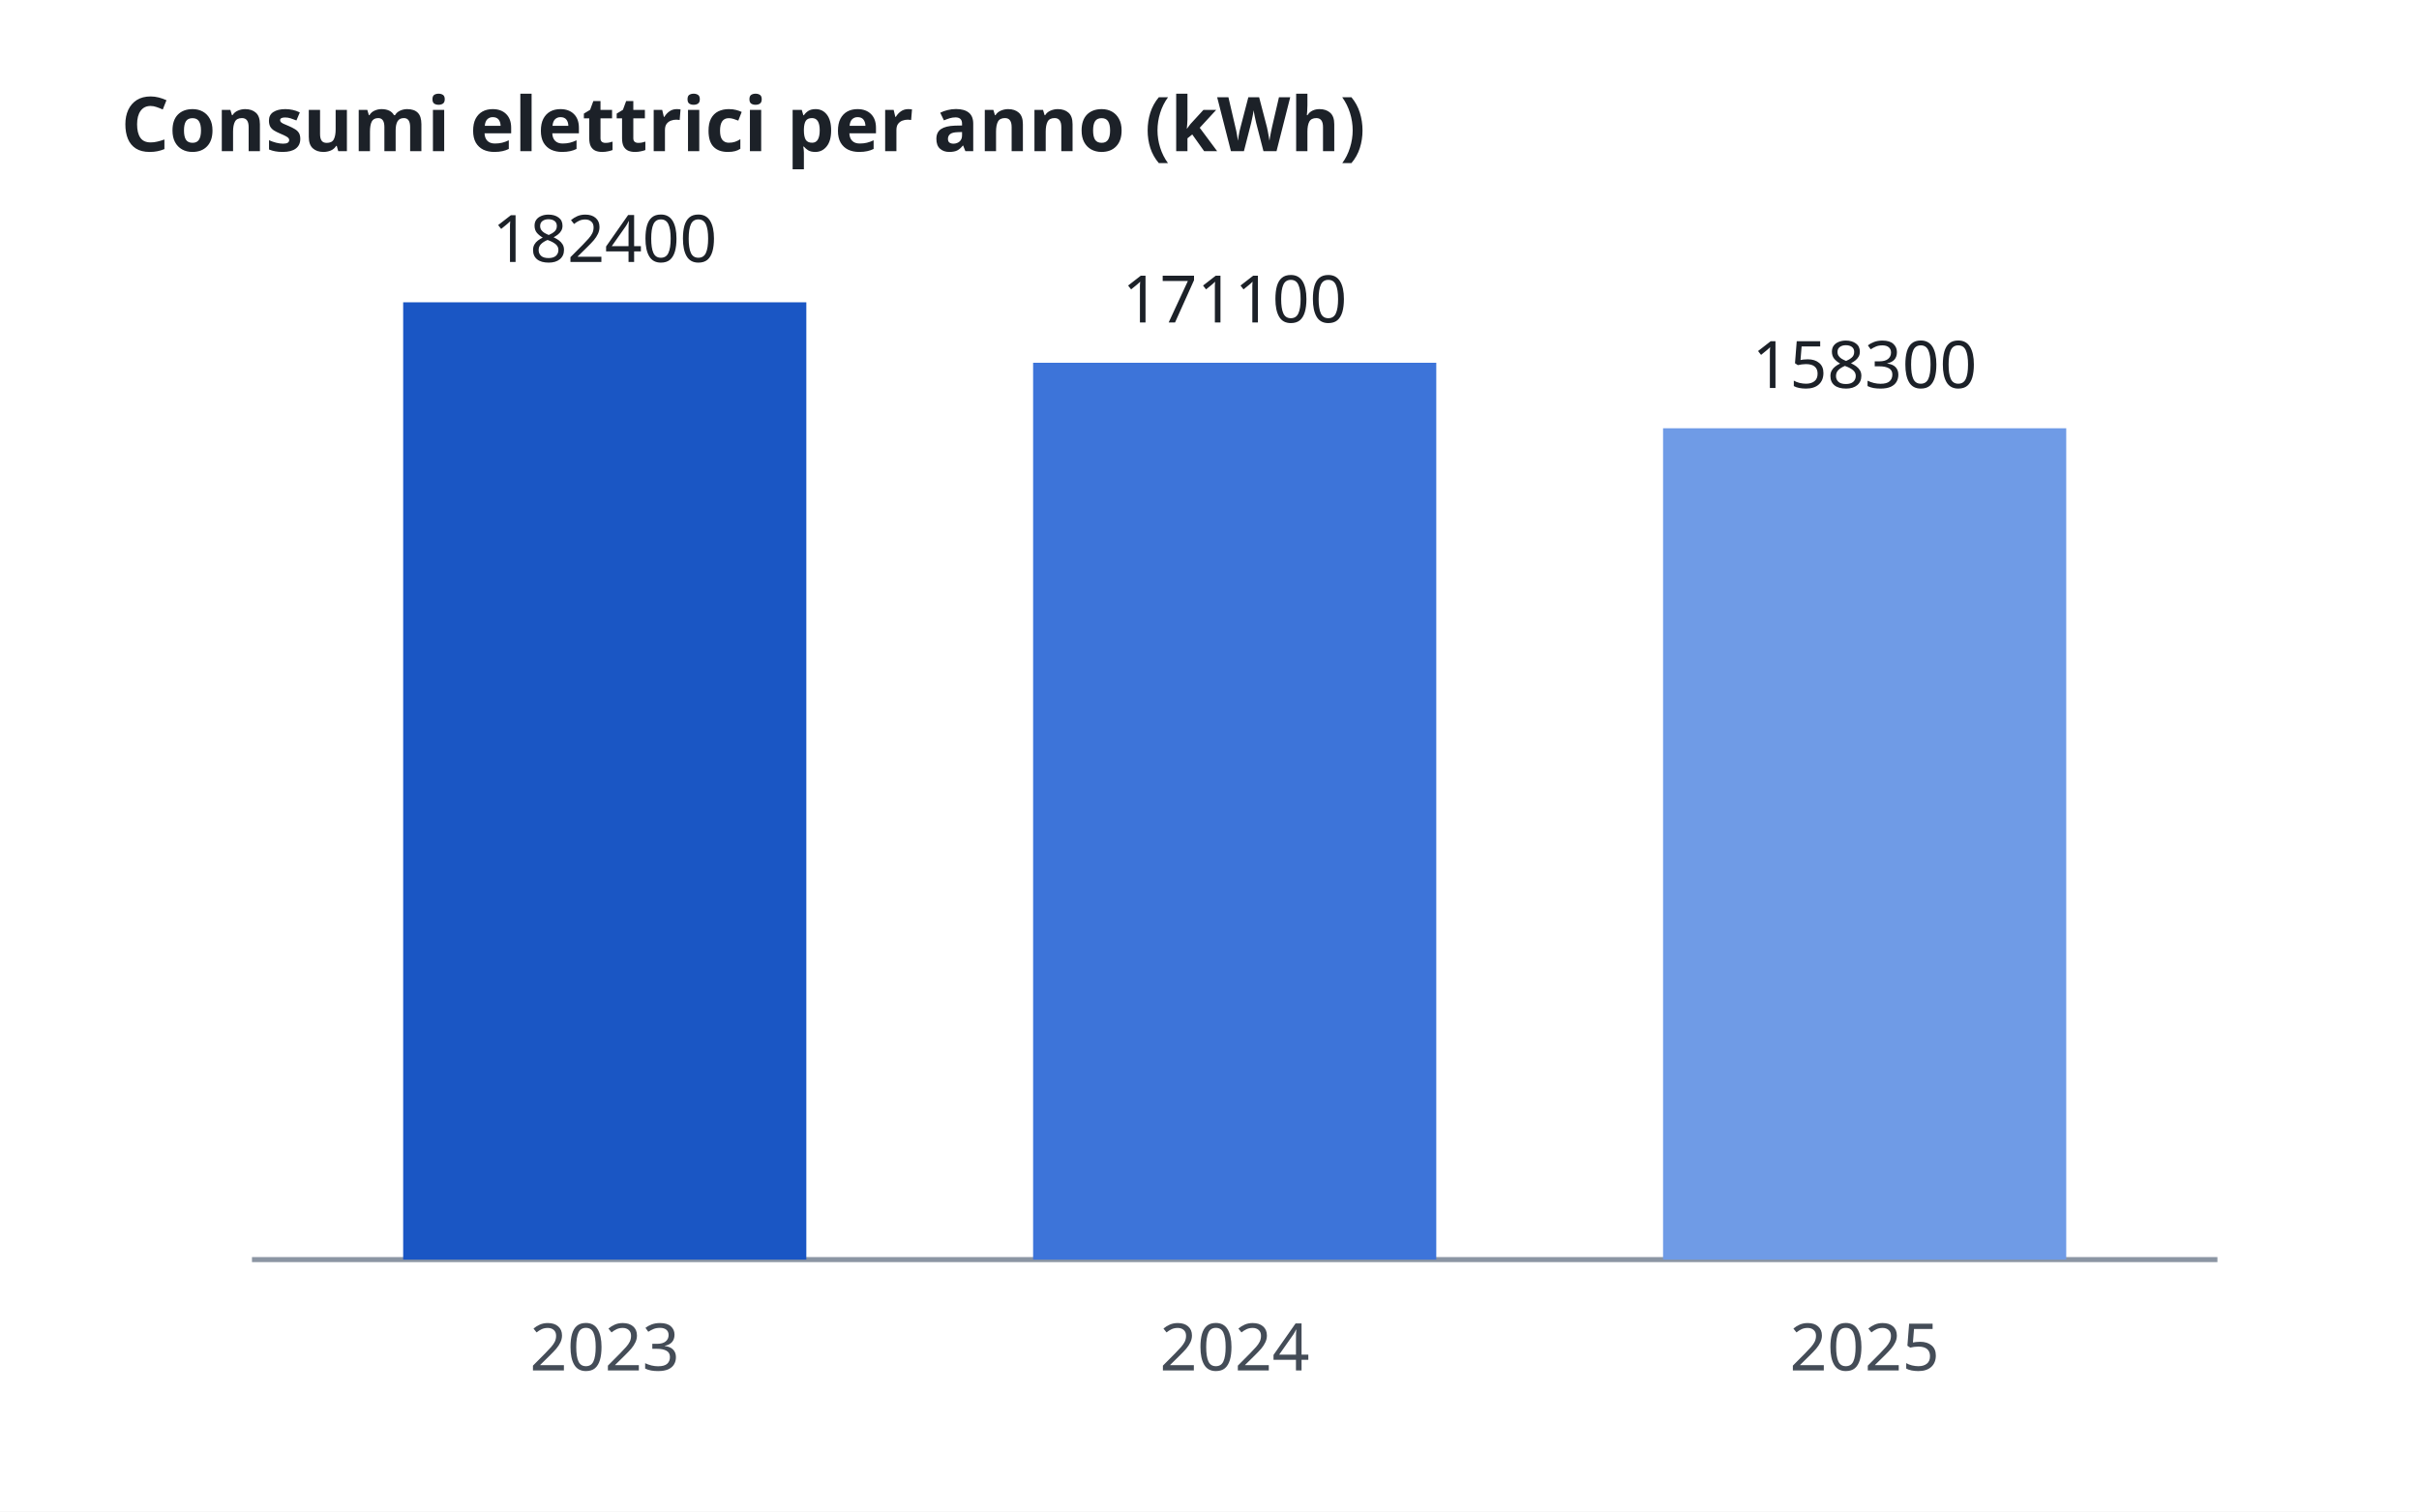
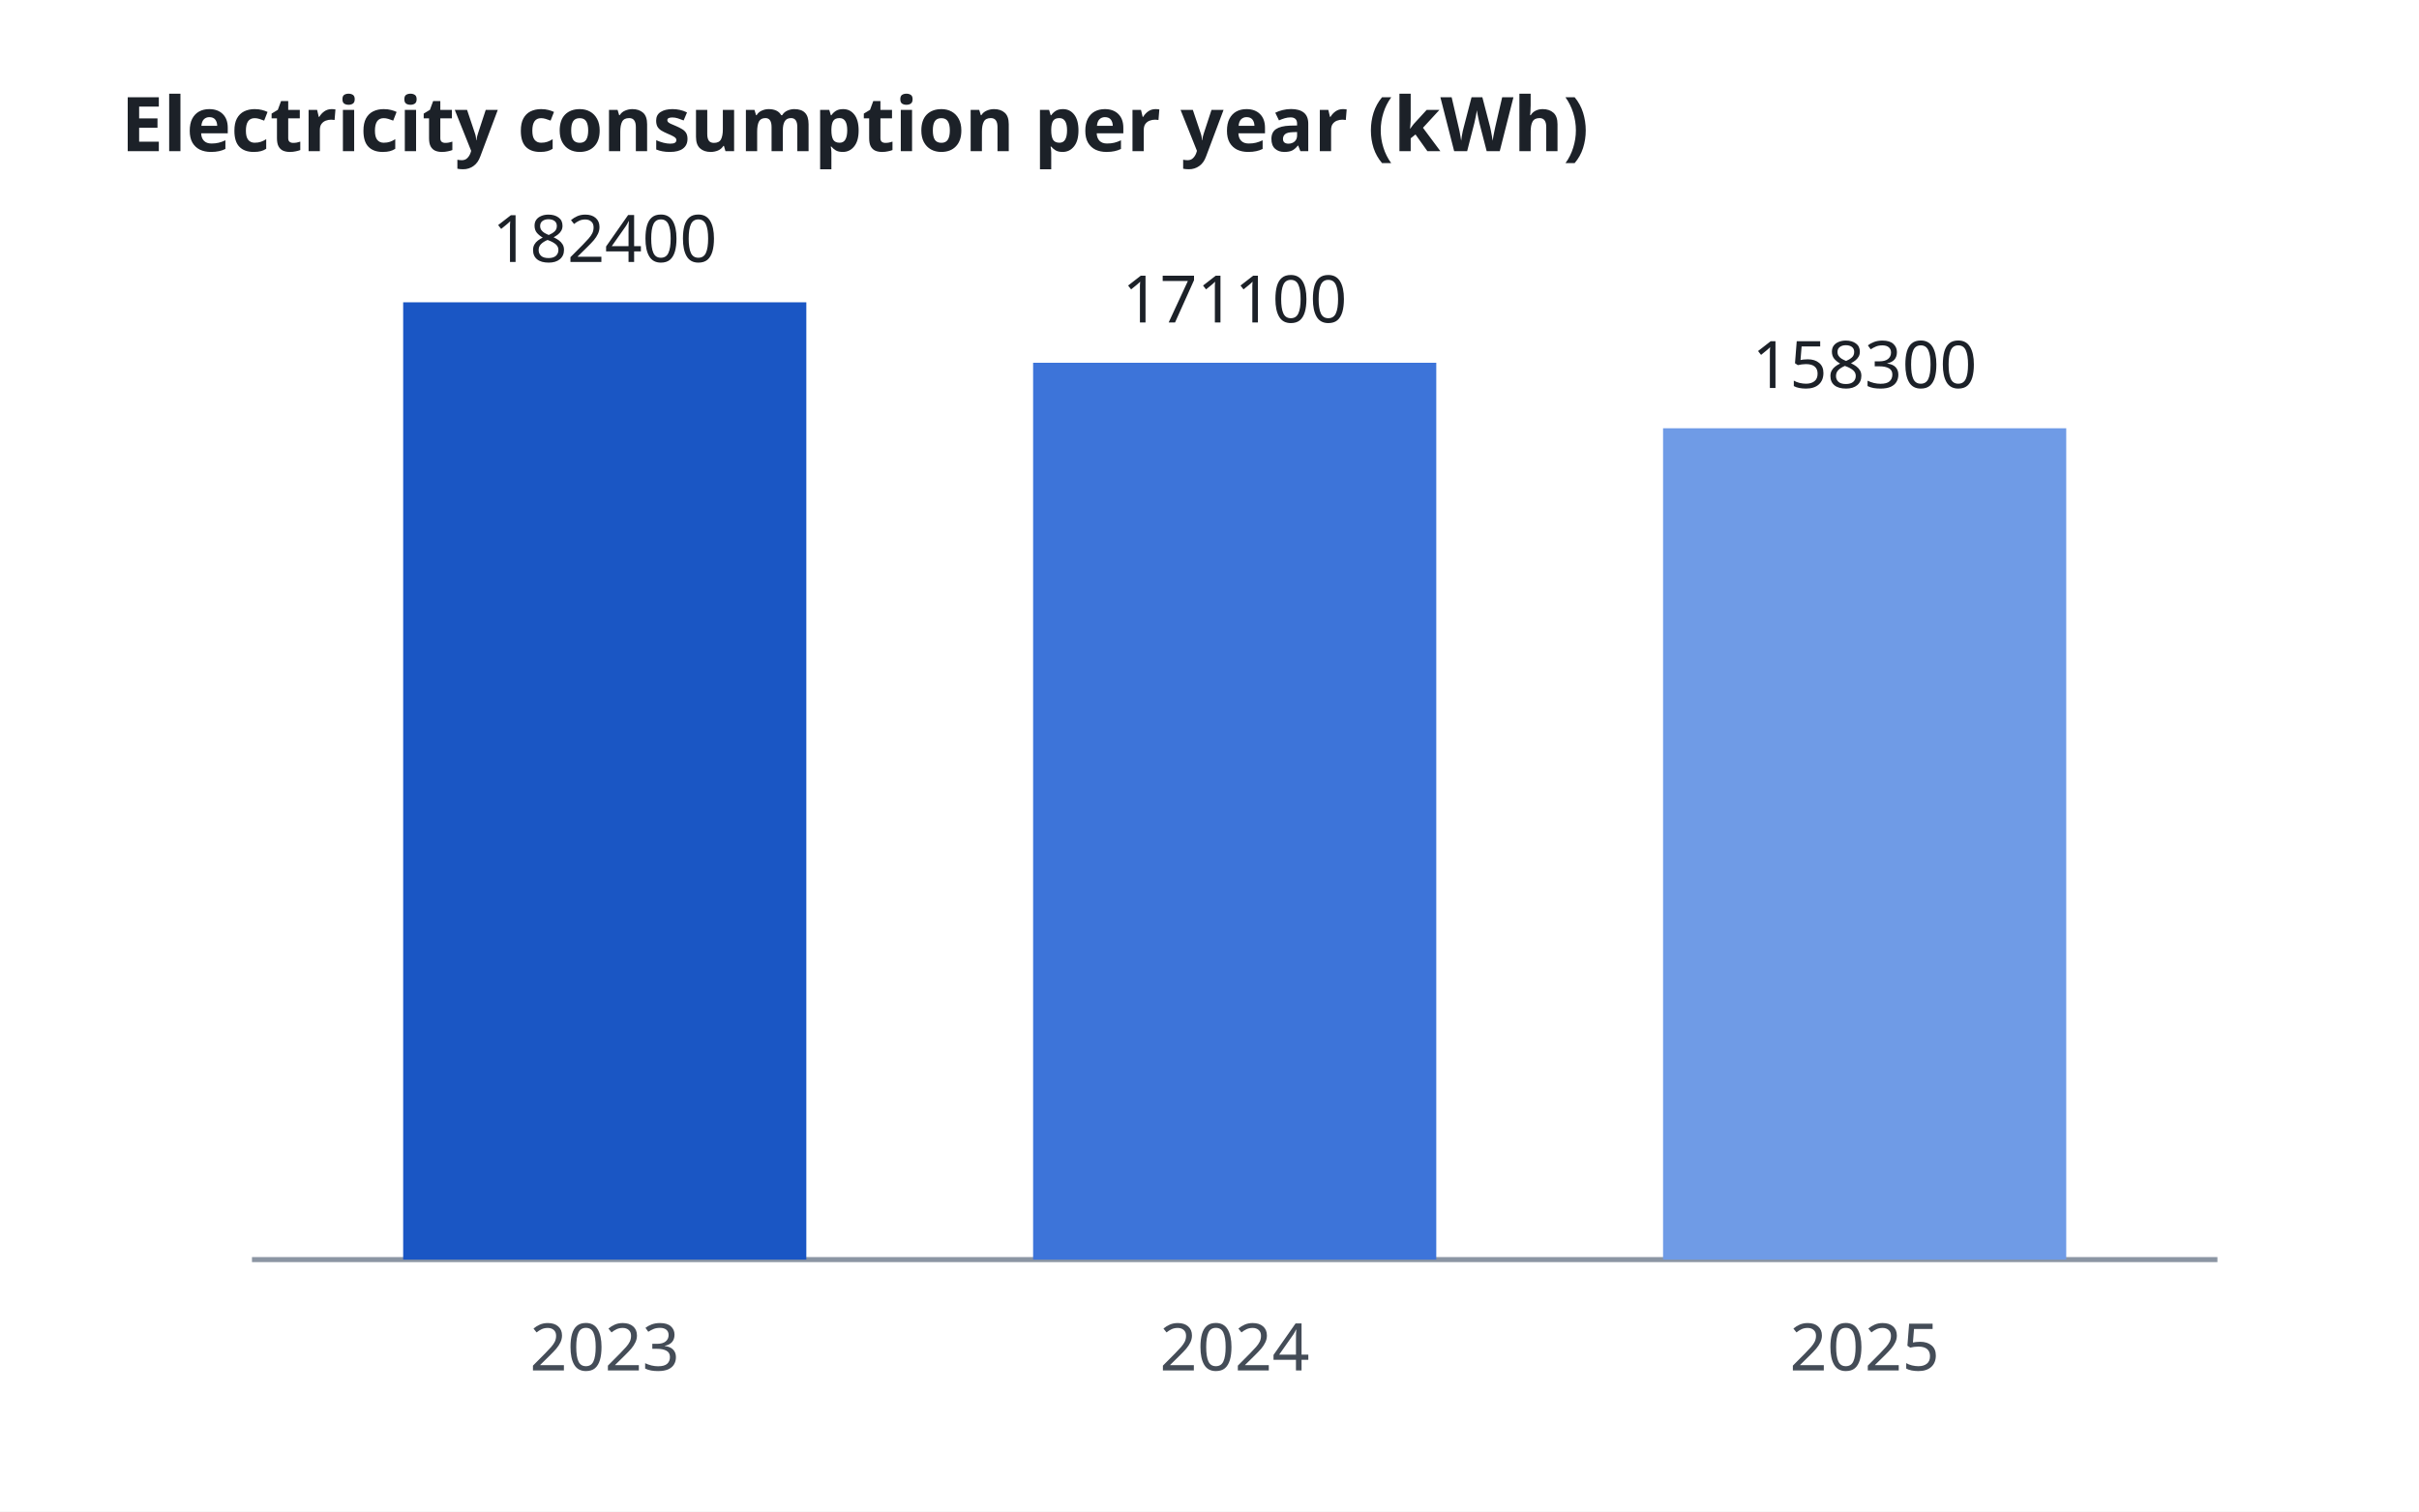
<svg xmlns="http://www.w3.org/2000/svg" viewBox="0 0 480 300" font-family="system-ui, sans-serif">
  <rect width="480" height="300" fill="#ffffff" />
-   <text x="24" y="30" font-size="15" font-weight="600" fill="#1c2128">Consumi elettrici per anno (kWh)</text>
+   <text x="24" y="30" font-size="15" font-weight="600" fill="#1c2128">Electricity consumption per year (kWh)</text>
  <line x1="50" y1="250" x2="440" y2="250" stroke="#8b95a3" stroke-width="1" />
  <g fill="#1a56c4">
    <rect x="80" y="60" width="80" height="190" />
    <rect x="205" y="72" width="80" height="178" fill="#3d74d9" />
    <rect x="330" y="85" width="80" height="165" fill="#6f9be6" />
  </g>
  <g font-size="13" fill="#1c2128" text-anchor="middle">
    <text x="120" y="52">182400</text>
    <text x="245" y="64">171100</text>
    <text x="370" y="77">158300</text>
  </g>
  <g font-size="13" fill="#444c57" text-anchor="middle">
    <text x="120" y="272">2023</text>
    <text x="245" y="272">2024</text>
    <text x="370" y="272">2025</text>
  </g>
</svg>
